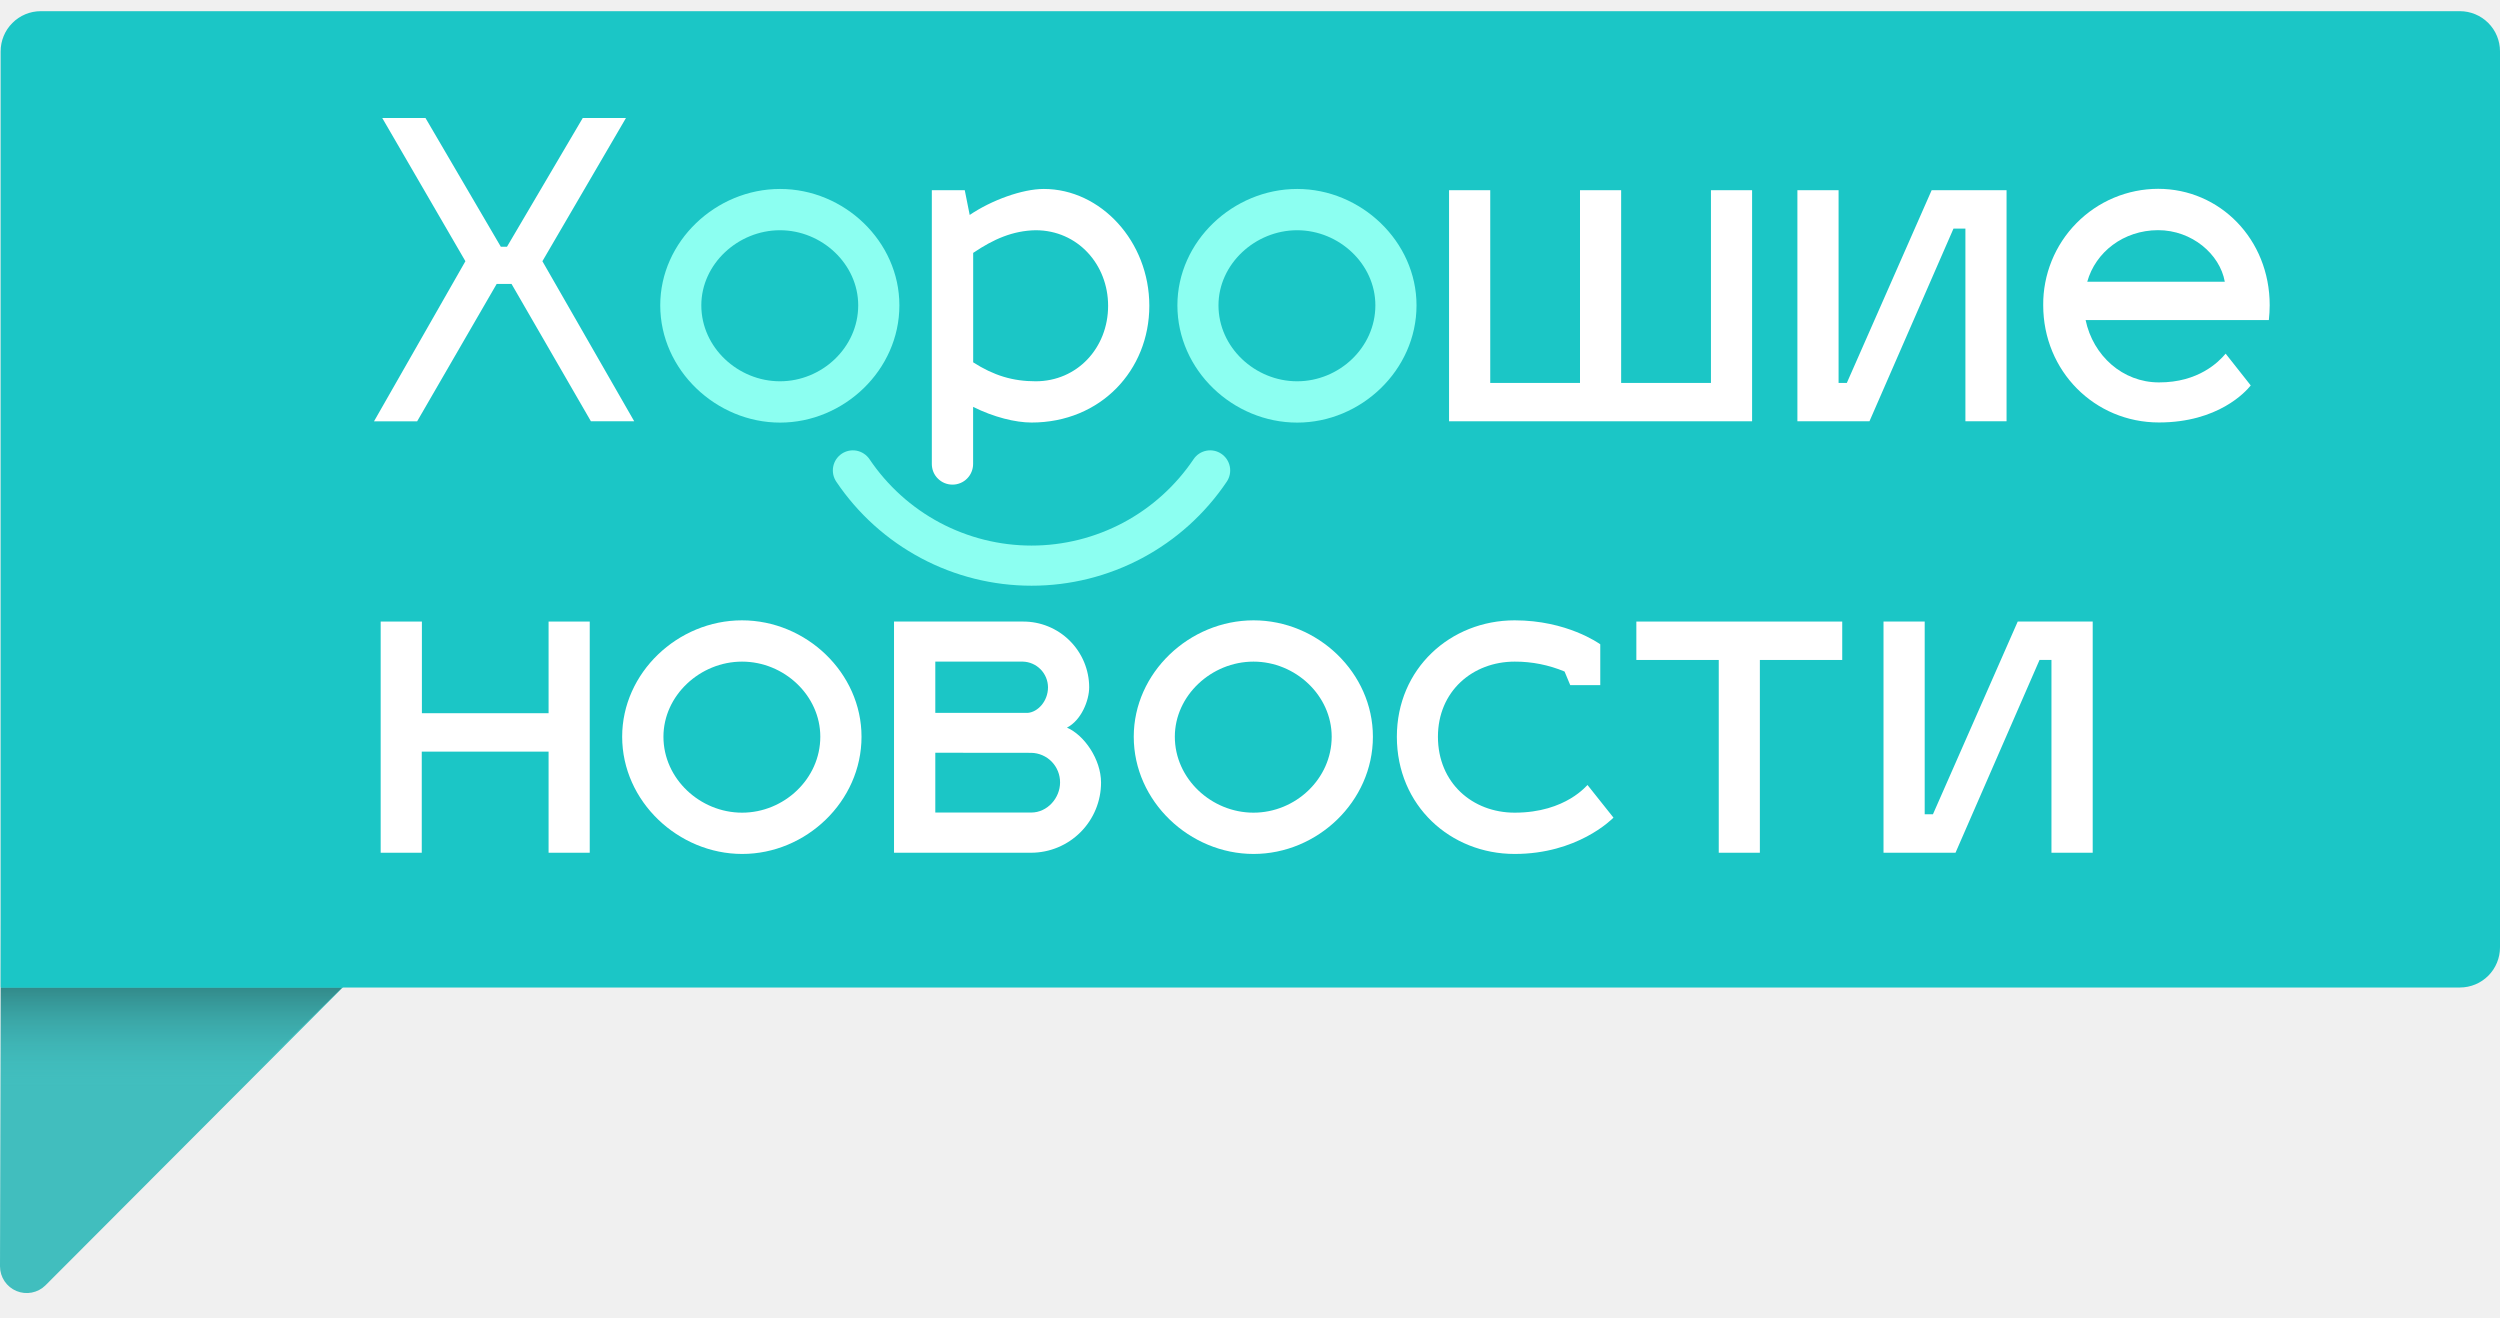
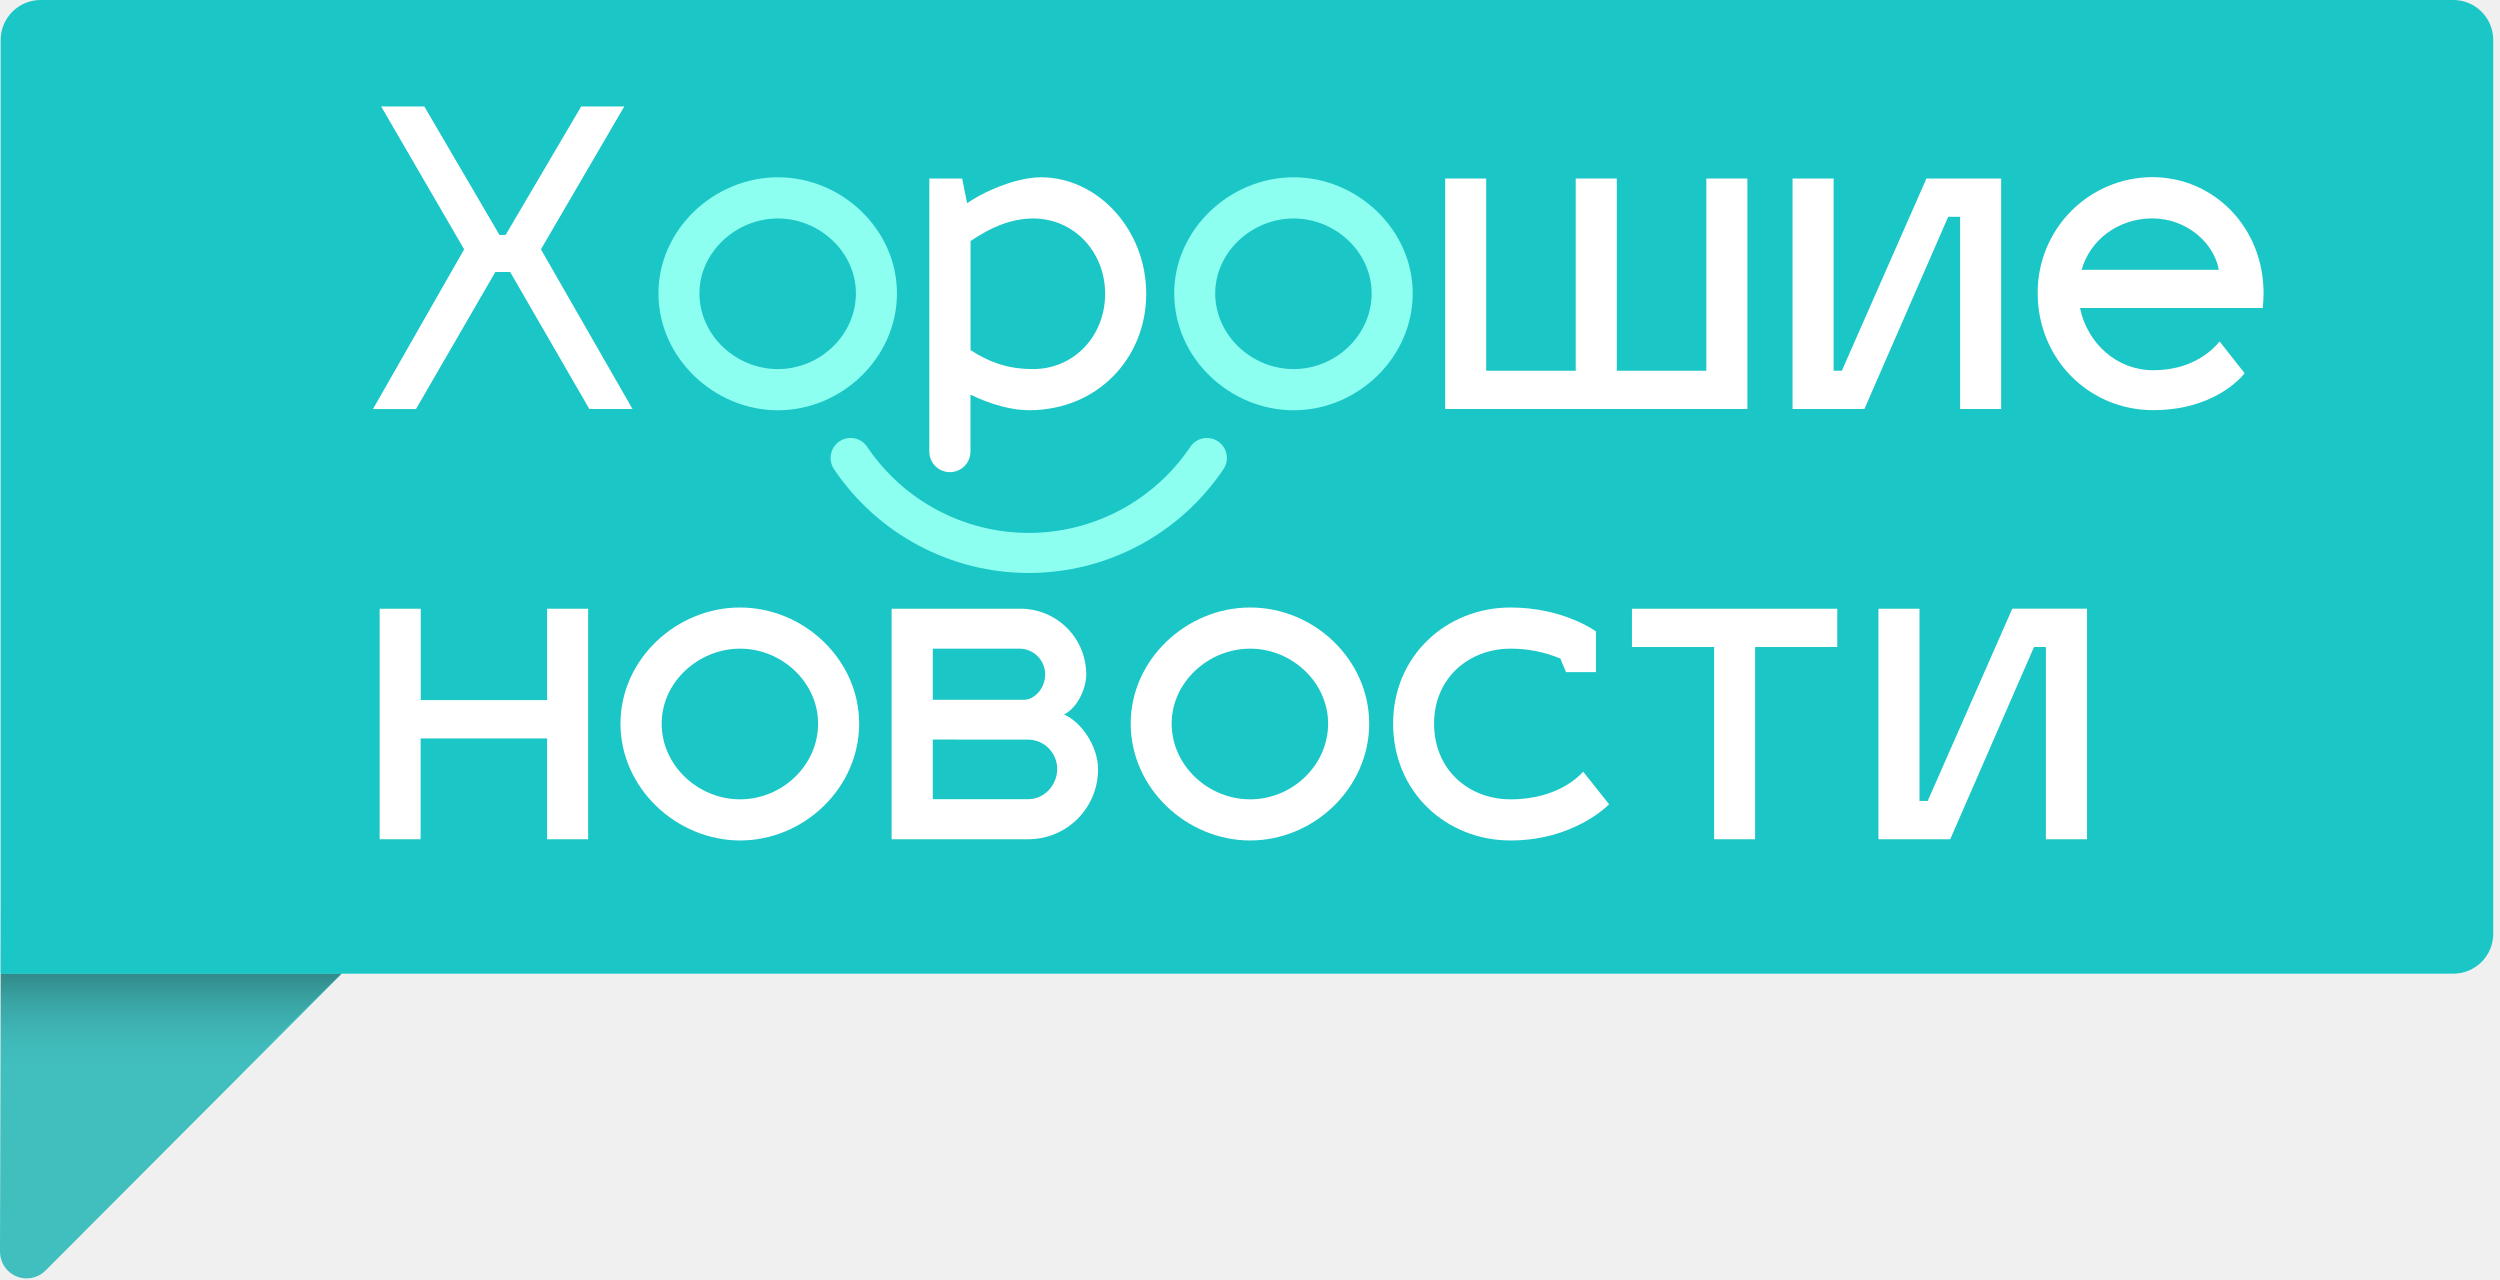
- <svg xmlns="http://www.w3.org/2000/svg" width="74" height="39" viewBox="0 0 74 39" fill="none">
-   <path d="M0.032 26.304L0 37.486C0.001 37.642 0.047 37.794 0.134 37.924C0.221 38.053 0.343 38.154 0.487 38.214C0.631 38.274 0.789 38.29 0.941 38.26C1.094 38.23 1.235 38.156 1.345 38.047L10.923 28.45C10.923 28.45 0.483 26.756 0.032 26.304Z" fill="#41BEBE" />
-   <path d="M1.205 0.331H72.814C73.129 0.331 73.43 0.457 73.653 0.68C73.875 0.902 74 1.205 74 1.52V28.042C74 28.357 73.875 28.659 73.653 28.882C73.43 29.105 73.129 29.23 72.814 29.23H0.019V1.52C0.019 1.205 0.144 0.902 0.367 0.68C0.589 0.457 0.891 0.331 1.205 0.331V0.331Z" fill="#1BC6C6" />
-   <path d="M15.141 8.404H14.702L12.347 12.472H11.07L13.776 7.732L11.314 3.492H12.594L14.824 7.303H15.007L17.25 3.492H18.529L16.055 7.732L18.773 12.47H17.491L15.141 8.404Z" fill="white" />
-   <path d="M26.622 9.038C26.622 10.957 24.977 12.509 23.09 12.509C21.203 12.509 19.543 10.957 19.543 9.038C19.543 7.145 21.188 5.593 23.09 5.593C24.991 5.593 26.622 7.145 26.622 9.038ZM20.759 9.038C20.759 10.285 21.844 11.286 23.087 11.286C24.33 11.286 25.403 10.285 25.403 9.038C25.403 7.817 24.33 6.815 23.087 6.815C21.844 6.815 20.759 7.817 20.759 9.038Z" fill="#8CFFF1" />
-   <path d="M34.02 9.051C34.02 10.957 32.581 12.507 30.534 12.507C30.058 12.507 29.412 12.348 28.804 12.043V13.734C28.804 13.815 28.788 13.894 28.757 13.968C28.727 14.042 28.682 14.109 28.625 14.166C28.569 14.223 28.502 14.268 28.428 14.298C28.354 14.329 28.275 14.345 28.195 14.345C28.114 14.345 28.035 14.33 27.96 14.299C27.886 14.269 27.819 14.224 27.762 14.167C27.704 14.111 27.659 14.043 27.628 13.969C27.598 13.895 27.582 13.815 27.582 13.734V5.63H28.557L28.703 6.363C29.349 5.924 30.263 5.593 30.897 5.593C32.581 5.593 34.02 7.145 34.02 9.051ZM28.806 7.487V10.725C29.415 11.115 29.976 11.286 30.656 11.286C31.886 11.286 32.8 10.297 32.8 9.051C32.8 7.829 31.899 6.815 30.656 6.815C29.985 6.827 29.412 7.075 28.804 7.487H28.806Z" fill="white" />
-   <path d="M41.929 9.038C41.929 10.957 40.284 12.509 38.398 12.509C36.496 12.509 34.851 10.957 34.851 9.038C34.851 7.145 36.496 5.593 38.398 5.593C40.284 5.593 41.929 7.145 41.929 9.038ZM36.067 9.038C36.067 10.285 37.152 11.286 38.395 11.286C39.638 11.286 40.711 10.285 40.711 9.038C40.711 7.817 39.638 6.815 38.395 6.815C37.152 6.815 36.067 7.817 36.067 9.038Z" fill="#8CFFF1" />
-   <path d="M47.986 5.63V11.335H50.644V5.63H51.862V12.47H42.892V5.63H44.111V11.335H46.768V5.63H47.986Z" fill="white" />
-   <path d="M58.176 12.47V6.767H57.823L55.336 12.47H53.203V5.63H54.422V11.335H54.666L57.177 5.63H59.394V12.47H58.176Z" fill="white" />
-   <path d="M65.879 10.468L66.622 11.409C66.476 11.592 65.659 12.505 63.904 12.505C62.003 12.505 60.479 10.987 60.479 9.034C60.475 8.584 60.561 8.137 60.73 7.72C60.899 7.303 61.149 6.923 61.465 6.603C61.781 6.283 62.157 6.028 62.571 5.854C62.986 5.68 63.43 5.59 63.88 5.589C65.708 5.589 67.183 7.08 67.183 9.034C67.182 9.181 67.174 9.328 67.158 9.474H61.734C61.954 10.525 62.828 11.319 63.904 11.319C65.074 11.323 65.675 10.712 65.879 10.468ZM61.783 8.339H65.854C65.708 7.521 64.879 6.813 63.88 6.813C62.855 6.815 62.027 7.463 61.783 8.339Z" fill="white" />
-   <path d="M11.268 25.241V18.398H12.488V21.111H16.238V18.398H17.456V25.241H16.238V22.248H12.484V25.241H11.268Z" fill="white" />
-   <path d="M25.501 21.807C25.501 23.726 23.855 25.277 21.969 25.277C20.083 25.277 18.416 23.726 18.416 21.807C18.416 19.914 20.061 18.362 21.962 18.362C23.863 18.362 25.501 19.914 25.501 21.807ZM19.638 21.807C19.638 23.053 20.723 24.055 21.965 24.055C23.208 24.055 24.281 23.053 24.281 21.807C24.281 20.586 23.209 19.584 21.965 19.584C20.722 19.584 19.638 20.586 19.638 21.807Z" fill="white" />
-   <path d="M30.525 25.241H26.463V18.398H30.278C30.534 18.397 30.788 18.445 31.025 18.542C31.263 18.639 31.479 18.782 31.661 18.962C31.843 19.142 31.988 19.357 32.088 19.594C32.187 19.831 32.239 20.085 32.24 20.341C32.24 20.733 32.008 21.318 31.582 21.538C32.094 21.758 32.591 22.479 32.591 23.164C32.591 23.713 32.374 24.241 31.986 24.63C31.599 25.02 31.073 25.239 30.525 25.241ZM27.685 19.584V21.101H30.424C30.717 21.077 31.021 20.759 31.021 20.342C31.019 20.144 30.94 19.954 30.802 19.813C30.663 19.672 30.475 19.589 30.278 19.584H27.685ZM27.685 22.281V24.051H30.525C31 24.051 31.378 23.624 31.378 23.159C31.379 22.93 31.29 22.71 31.131 22.546C30.971 22.382 30.753 22.288 30.525 22.284L27.685 22.281Z" fill="white" />
-   <path d="M40.638 21.807C40.638 23.726 38.992 25.277 37.106 25.277C35.22 25.277 33.559 23.726 33.559 21.807C33.559 19.914 35.205 18.362 37.106 18.362C39.007 18.362 40.638 19.914 40.638 21.807ZM34.775 21.807C34.775 23.053 35.86 24.055 37.103 24.055C38.347 24.055 39.418 23.053 39.418 21.807C39.418 20.586 38.346 19.584 37.103 19.584C35.861 19.584 34.775 20.586 34.775 21.807Z" fill="white" />
-   <path d="M42.563 21.807C42.563 23.176 43.587 24.055 44.834 24.055C46.37 24.055 46.991 23.212 46.991 23.237L47.759 24.202C47.698 24.263 46.686 25.277 44.834 25.277C42.933 25.277 41.347 23.848 41.347 21.807C41.347 19.792 42.933 18.362 44.834 18.362C46.381 18.362 47.332 19.047 47.368 19.071V20.28H46.479L46.311 19.877C45.843 19.682 45.342 19.582 44.837 19.584C43.587 19.584 42.563 20.464 42.563 21.807Z" fill="white" />
-   <path d="M50.875 25.241V19.535H48.436V18.398H54.53V19.535H52.092V25.241H50.875Z" fill="white" />
-   <path d="M60.723 25.241V19.535H60.37L57.883 25.241H55.752V18.398H56.971V24.103H57.215L59.725 18.397H61.944V25.241H60.723Z" fill="white" />
-   <path d="M0.019 29.24V32.924L6.409 32.871L10.12 29.24H0.019Z" fill="url(#paint0_linear_0_96)" />
-   <path d="M30.533 17.337C29.392 17.337 28.268 17.057 27.261 16.52C26.253 15.983 25.392 15.206 24.754 14.258C24.71 14.193 24.68 14.12 24.664 14.044C24.649 13.967 24.648 13.889 24.663 13.812C24.678 13.735 24.707 13.662 24.75 13.597C24.793 13.532 24.849 13.476 24.913 13.432C25.044 13.344 25.204 13.311 25.358 13.341C25.434 13.356 25.507 13.386 25.572 13.429C25.637 13.472 25.693 13.527 25.737 13.592C26.267 14.379 26.981 15.024 27.817 15.47C28.654 15.915 29.586 16.149 30.533 16.149C31.481 16.149 32.413 15.915 33.25 15.47C34.086 15.024 34.8 14.379 35.33 13.592C35.418 13.461 35.554 13.371 35.709 13.341C35.863 13.311 36.023 13.344 36.153 13.433C36.283 13.521 36.373 13.657 36.403 13.812C36.433 13.967 36.4 14.127 36.312 14.258C35.674 15.206 34.814 15.983 33.806 16.52C32.798 17.057 31.675 17.338 30.533 17.337Z" fill="#8CFFF1" />
+ <svg xmlns="http://www.w3.org/2000/svg" width="127" height="65" viewBox="0 0 127 65" fill="none">
+   <path d="M0.055 44.455L0 63.593C0.001 63.86 0.081 64.121 0.229 64.343C0.378 64.564 0.588 64.737 0.834 64.84C1.08 64.942 1.35 64.969 1.611 64.918C1.873 64.867 2.113 64.74 2.303 64.553L18.696 48.127C18.696 48.127 0.826 45.228 0.055 44.455Z" fill="#41BEBE" />
+   <path d="M2.063 0H124.628C125.166 0 125.682 0.214 126.063 0.596C126.444 0.977 126.657 1.495 126.657 2.034V47.428C126.657 47.968 126.444 48.486 126.063 48.867C125.682 49.248 125.166 49.463 124.628 49.463H0.033V2.034C0.033 1.495 0.247 0.977 0.628 0.596C1.008 0.214 1.524 0 2.063 0V0Z" fill="#1BC6C6" />
+   <path d="M25.915 13.816H25.163L21.133 20.779H18.947L23.578 12.666L19.364 5.409H21.555L25.372 11.933H25.686L29.524 5.409H31.713L27.479 12.666L32.131 20.776H29.937L25.915 13.816Z" fill="white" />
+   <path d="M45.565 14.902C45.565 18.186 42.75 20.842 39.52 20.842C36.29 20.842 33.449 18.186 33.449 14.902C33.449 11.662 36.266 9.006 39.52 9.006C42.774 9.006 45.565 11.662 45.565 14.902ZM35.532 14.902C35.532 17.036 37.388 18.75 39.516 18.75C41.643 18.75 43.48 17.036 43.48 14.902C43.48 12.812 41.643 11.098 39.516 11.098C37.388 11.098 35.532 12.812 35.532 14.902Z" fill="#8CFFF1" />
+   <path d="M58.228 14.924C58.228 18.186 55.765 20.84 52.262 20.84C51.447 20.84 50.342 20.567 49.3 20.044V22.94C49.3 23.077 49.273 23.213 49.221 23.34C49.168 23.467 49.092 23.582 48.995 23.679C48.898 23.776 48.783 23.853 48.657 23.905C48.53 23.958 48.395 23.985 48.258 23.985C48.12 23.986 47.984 23.959 47.857 23.907C47.73 23.855 47.614 23.779 47.516 23.681C47.419 23.584 47.341 23.469 47.289 23.342C47.236 23.214 47.209 23.078 47.209 22.94V9.069H48.878L49.129 10.323C50.234 9.571 51.798 9.006 52.882 9.006C55.765 9.006 58.228 11.662 58.228 14.924ZM49.304 12.248V17.79C50.346 18.457 51.306 18.75 52.471 18.75C54.576 18.75 56.141 17.056 56.141 14.924C56.141 12.834 54.598 11.098 52.471 11.098C51.322 11.118 50.342 11.542 49.3 12.248H49.304Z" fill="white" />
+   <path d="M71.766 14.902C71.766 18.186 68.949 20.842 65.721 20.842C62.467 20.842 59.65 18.186 59.65 14.902C59.65 11.662 62.467 9.006 65.721 9.006C68.949 9.006 71.766 11.662 71.766 14.902ZM61.733 14.902C61.733 17.036 63.589 18.75 65.717 18.75C67.844 18.75 69.68 17.036 69.68 14.902C69.68 12.812 67.844 11.098 65.717 11.098C63.589 11.098 61.733 12.812 61.733 14.902Z" fill="#8CFFF1" />
+   <path d="M82.133 9.069V18.834H86.681V9.069H88.767V20.776H73.414V9.069H75.499V18.834H80.047V9.069H82.133Z" fill="white" />
+   <path d="M99.573 20.776V11.014H98.968L94.712 20.776H91.062V9.069H93.148V18.834H93.565L97.863 9.069H101.658V20.776H99.573Z" fill="white" />
+   <path d="M112.757 17.349L114.029 18.96C113.779 19.274 112.381 20.835 109.377 20.835C106.123 20.835 103.515 18.238 103.515 14.895C103.509 14.124 103.655 13.36 103.945 12.646C104.234 11.932 104.662 11.282 105.203 10.734C105.744 10.186 106.387 9.751 107.096 9.453C107.806 9.155 108.567 9.001 109.336 8.999C112.465 8.999 114.989 11.551 114.989 14.895C114.988 15.147 114.974 15.398 114.947 15.648H105.664C106.04 17.448 107.535 18.807 109.377 18.807C111.379 18.814 112.409 17.768 112.757 17.349ZM105.748 13.706H112.715C112.465 12.306 111.046 11.094 109.336 11.094C107.583 11.098 106.165 12.206 105.748 13.706Z" fill="white" />
+   <path d="M19.287 42.634V30.923H21.374V35.566H27.793V30.923H29.878V42.634H27.793V37.512H21.368V42.634H19.287Z" fill="white" />
+   <path d="M43.646 36.758C43.646 40.041 40.83 42.696 37.601 42.696C34.373 42.696 31.52 40.041 31.52 36.758C31.52 33.517 34.336 30.861 37.59 30.861C40.844 30.861 43.646 33.517 43.646 36.758ZM33.612 36.758C33.612 38.89 35.468 40.606 37.596 40.606C39.723 40.606 41.559 38.89 41.559 36.758C41.559 34.667 39.724 32.952 37.596 32.952C35.467 32.952 33.612 34.667 33.612 36.758Z" fill="white" />
+   <path d="M52.246 42.634H45.294V30.923H51.823C52.261 30.92 52.696 31.004 53.102 31.169C53.509 31.335 53.878 31.579 54.19 31.888C54.502 32.197 54.751 32.564 54.921 32.969C55.091 33.374 55.18 33.809 55.182 34.249C55.182 34.918 54.785 35.921 54.055 36.297C54.932 36.674 55.782 37.908 55.782 39.079C55.783 40.02 55.411 40.923 54.748 41.59C54.085 42.256 53.185 42.632 52.246 42.634ZM47.386 32.952V35.549H52.073C52.574 35.508 53.095 34.964 53.095 34.25C53.091 33.911 52.957 33.586 52.72 33.344C52.482 33.102 52.161 32.962 51.823 32.952H47.386ZM47.386 37.569V40.598H52.246C53.059 40.598 53.706 39.867 53.706 39.072C53.708 38.68 53.556 38.303 53.283 38.022C53.01 37.742 52.637 37.58 52.246 37.573L47.386 37.569Z" fill="white" />
+   <path d="M69.555 36.758C69.555 40.041 66.738 42.696 63.51 42.696C60.282 42.696 57.439 40.041 57.439 36.758C57.439 33.517 60.256 30.861 63.51 30.861C66.764 30.861 69.555 33.517 69.555 36.758ZM59.52 36.758C59.52 38.89 61.377 40.606 63.506 40.606C65.634 40.606 67.468 38.89 67.468 36.758C67.468 34.667 65.633 32.952 63.506 32.952C61.378 32.952 59.52 34.667 59.52 36.758Z" fill="white" />
+   <path d="M72.851 36.758C72.851 39.101 74.603 40.606 76.737 40.606C79.365 40.606 80.429 39.163 80.429 39.205L81.743 40.857C81.639 40.961 79.906 42.696 76.737 42.696C73.483 42.696 70.77 40.251 70.77 36.758C70.77 33.308 73.483 30.861 76.737 30.861C79.385 30.861 81.013 32.033 81.075 32.075V34.143H79.552L79.265 33.454C78.465 33.12 77.607 32.95 76.742 32.952C74.603 32.952 72.851 34.458 72.851 36.758Z" fill="white" />
+   <path d="M87.077 42.634V32.868H82.903V30.923H93.333V32.868H89.159V42.634H87.077Z" fill="white" />
+   <path d="M103.932 42.634V32.868H103.328L99.072 42.634H95.425V30.923H97.51V40.686H97.928L102.225 30.92H106.022V42.634H103.932Z" fill="white" />
+   <path d="M0.033 49.48V55.785L10.97 55.694L17.322 49.48H0.033Z" fill="url(#paint0_linear_43_75)" />
+   <path d="M52.261 29.107C50.307 29.107 48.384 28.627 46.659 27.708C44.934 26.789 43.461 25.459 42.368 23.836C42.294 23.725 42.242 23.601 42.215 23.47C42.188 23.339 42.187 23.204 42.213 23.073C42.238 22.942 42.289 22.817 42.362 22.705C42.436 22.594 42.531 22.498 42.641 22.423C42.864 22.272 43.138 22.216 43.402 22.267C43.533 22.292 43.658 22.343 43.769 22.417C43.88 22.491 43.976 22.586 44.051 22.696C44.957 24.044 46.18 25.147 47.611 25.91C49.043 26.673 50.639 27.072 52.261 27.072C53.882 27.072 55.478 26.673 56.91 25.91C58.341 25.147 59.564 24.044 60.47 22.696C60.621 22.473 60.854 22.319 61.118 22.267C61.383 22.216 61.656 22.273 61.879 22.424C62.102 22.575 62.256 22.808 62.307 23.073C62.358 23.338 62.302 23.613 62.151 23.836C61.059 25.459 59.586 26.789 57.862 27.708C56.137 28.627 54.214 29.107 52.261 29.107Z" fill="#8CFFF1" />
  <defs>
-     <linearGradient id="paint0_linear_0_96" x1="5.068" y1="32.926" x2="5.068" y2="29.242" gradientUnits="userSpaceOnUse">
+     <linearGradient id="paint0_linear_43_75" x1="8.675" y1="55.789" x2="8.675" y2="49.483" gradientUnits="userSpaceOnUse">
      <stop offset="0.21" stop-color="#41BBBE" stop-opacity="0" />
      <stop offset="1" stop-color="#111111" stop-opacity="0.3" />
    </linearGradient>
  </defs>
</svg>
